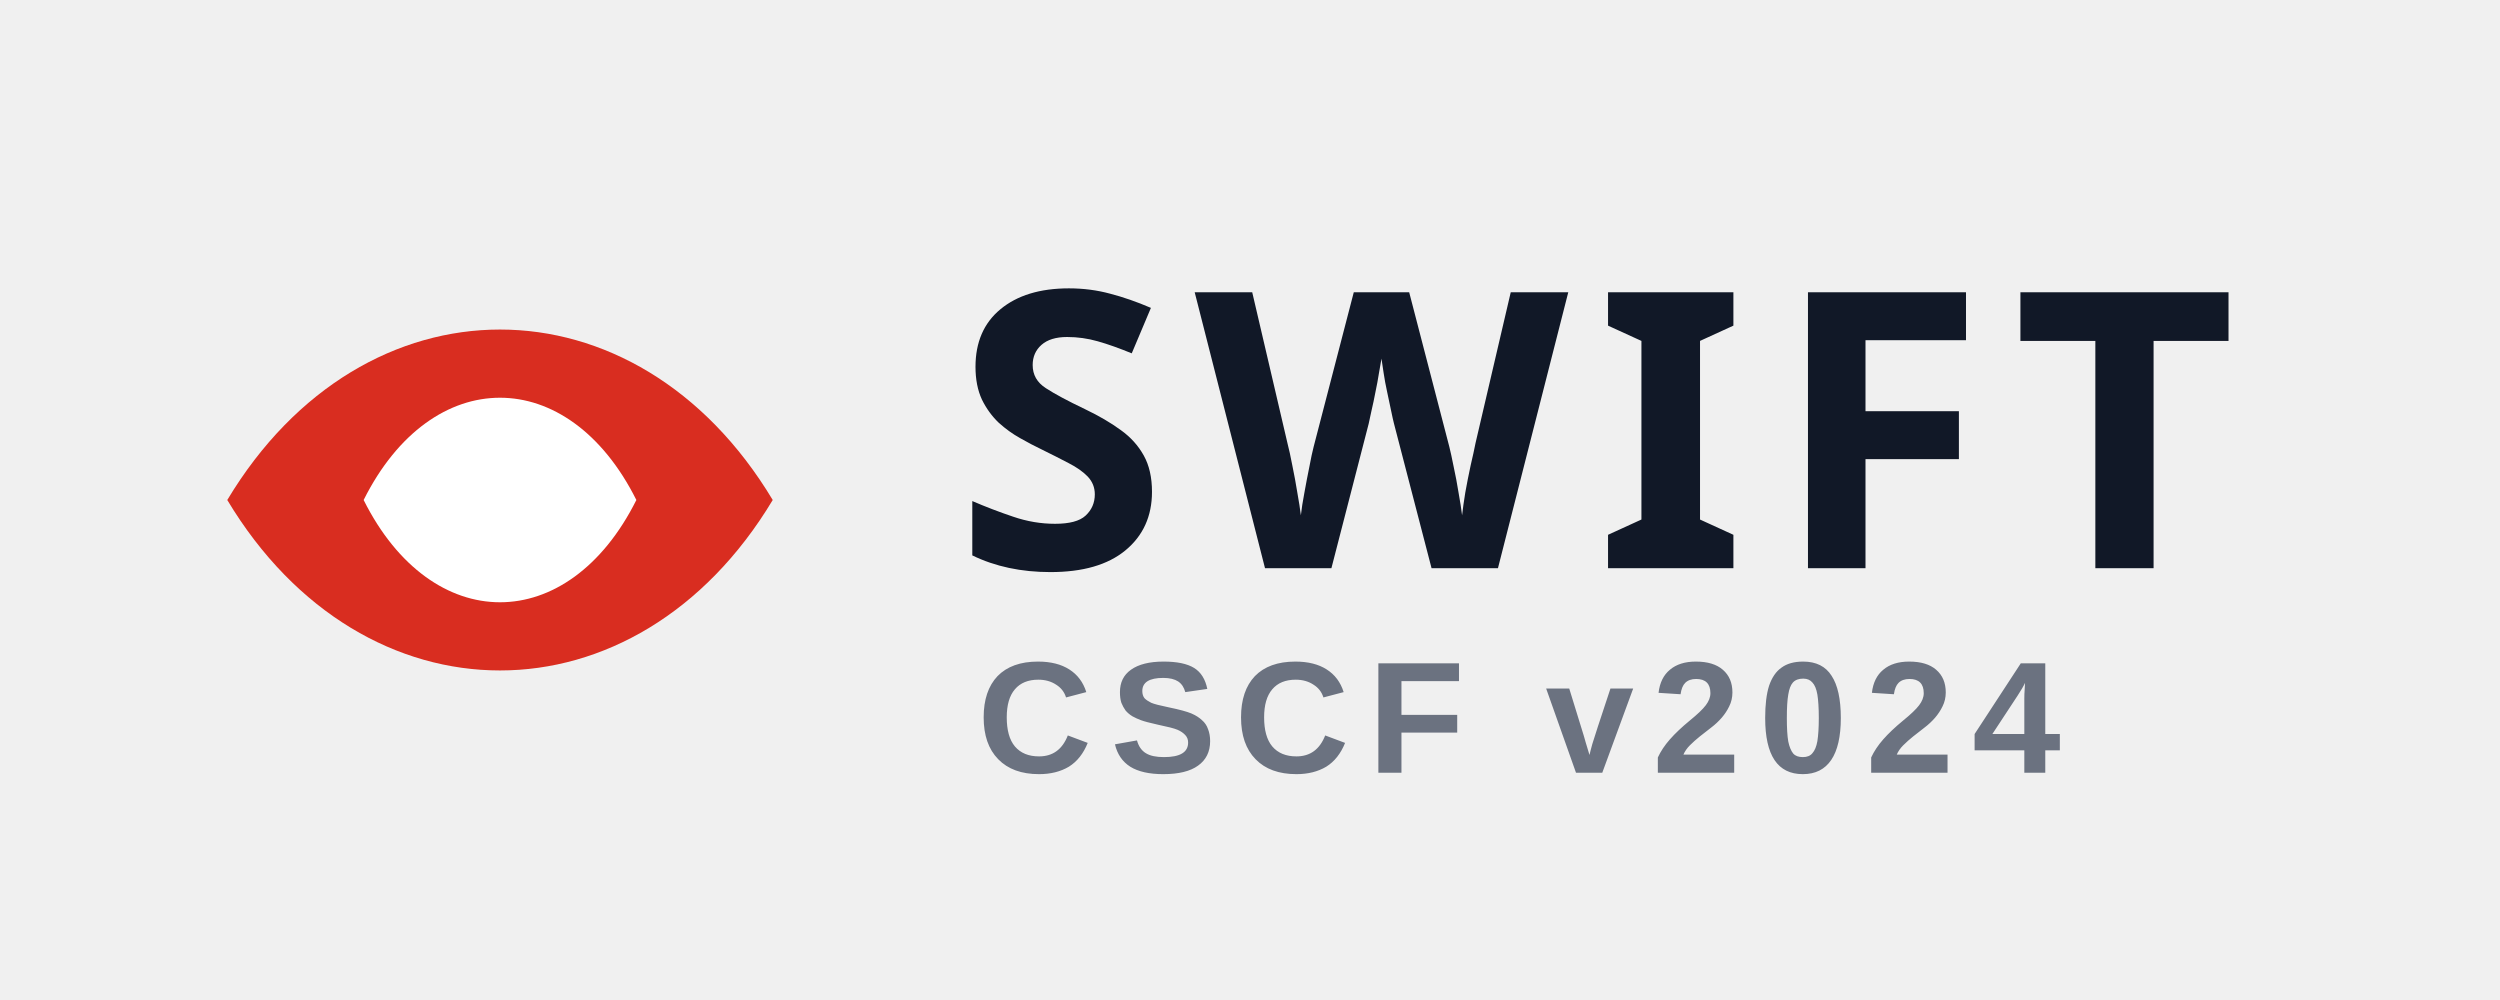
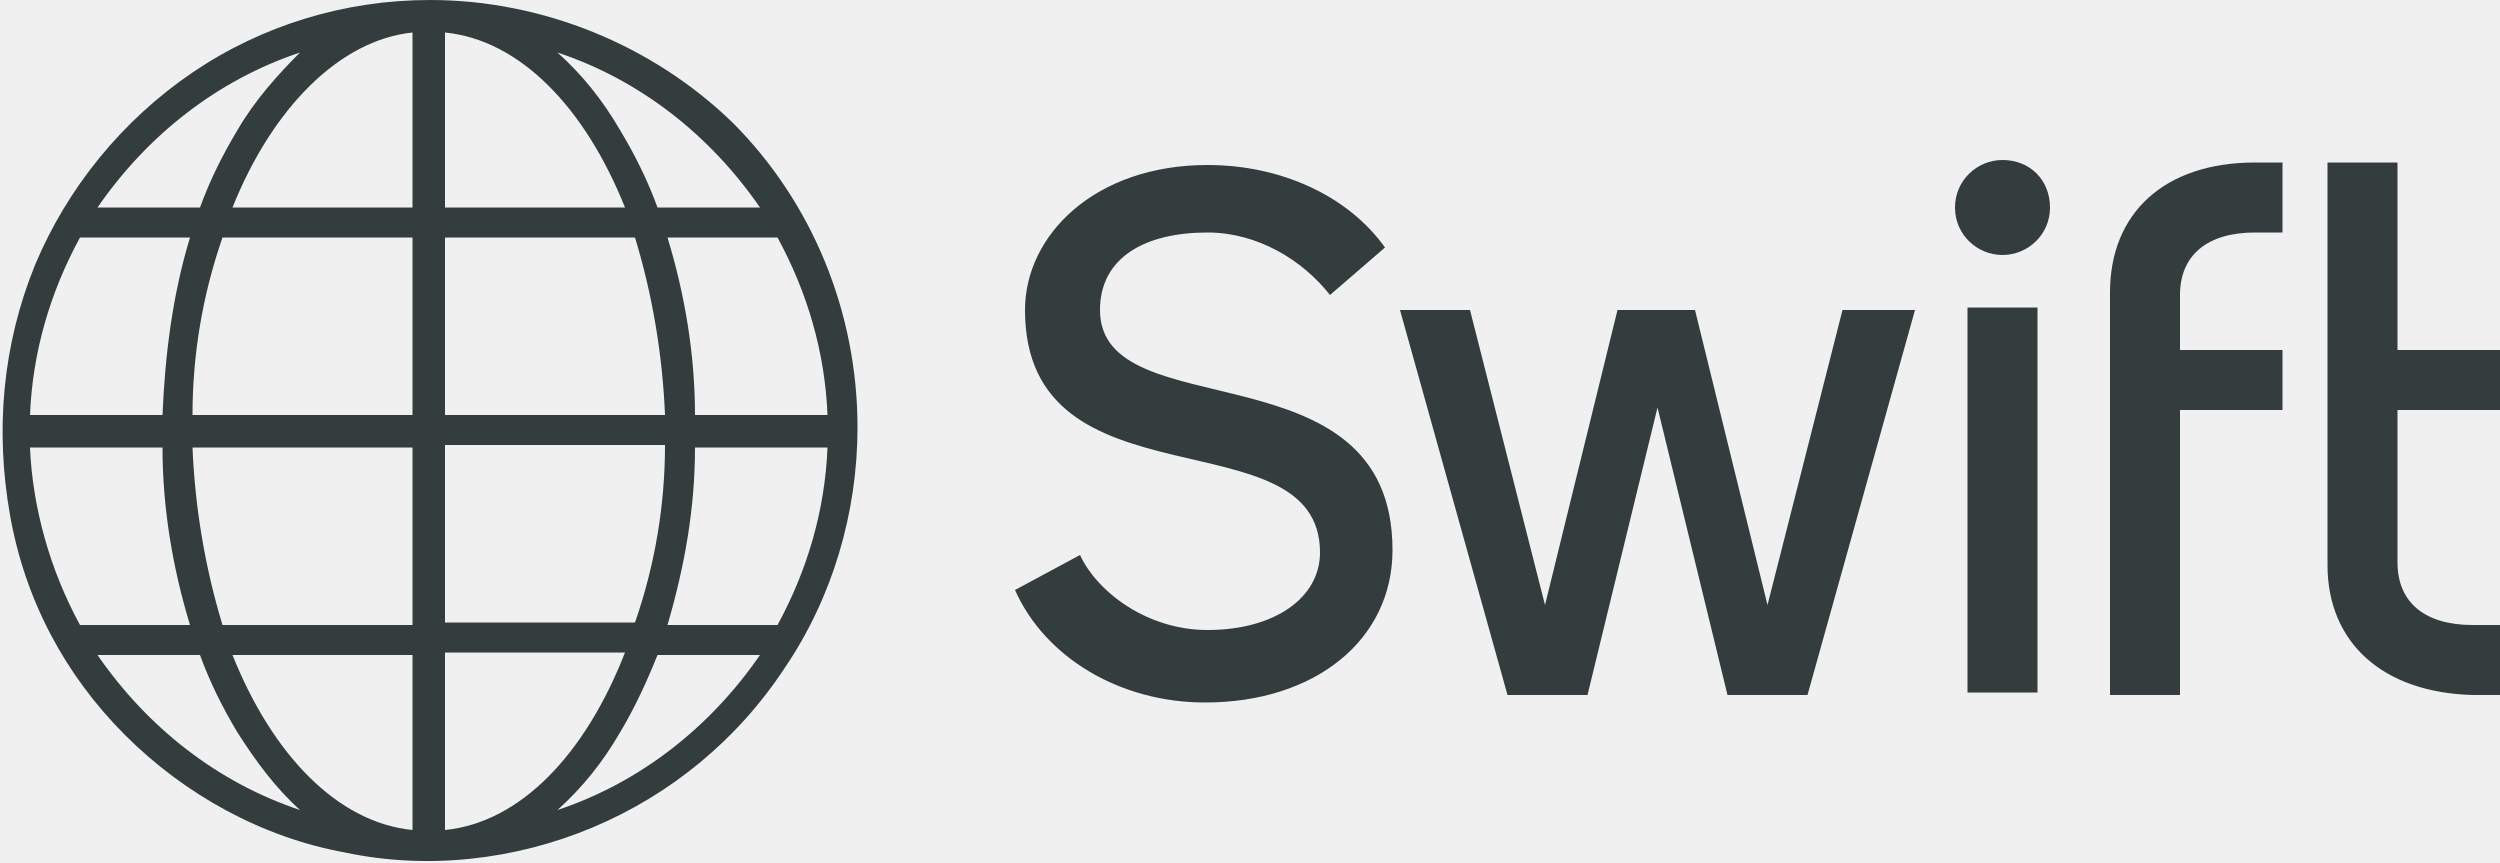
- <svg xmlns="http://www.w3.org/2000/svg" viewBox="0 0 110 44" width="100%" height="100%">
-   <g transform="translate(6, 8)">
-     <path d="M4 14 C10 4 22 4 28 14 C22 24 10 24 4 14 Z" fill="#D92D20" />
-     <path d="M10 14 C13 8 19 8 22 14 C19 20 13 20 10 14 Z" fill="#FFFFFF" />
-   </g>
-   <text x="42" y="25" font-family="'Arial Black', sans-serif" font-weight="900" font-size="17" fill="#111827" letter-spacing="1.2">SWIFT</text>
-   <text x="43" y="34" font-family="'Arial', sans-serif" font-weight="800" font-size="7" fill="#6B7280" letter-spacing="0.8">CSCF v2024</text>
+ <svg xmlns="http://www.w3.org/2000/svg" width="100%" height="100%" version="1.1" id="Layer_1" x="0" y="0" viewBox="0 0 100 34.5" xml:space="preserve">
+   <path d="M17.2 0c-3.4 0-6.7 1-9.5 2.9s-5 4.6-6.3 7.7c-1.3 3.2-1.6 6.6-1 10S2.6 27 5 29.4c2.4 2.4 5.5 4.1 8.8 4.7 3.3.7 6.8.3 9.9-1 3.1-1.3 5.8-3.5 7.7-6.4 1.9-2.8 2.9-6.2 2.9-9.6 0-4.6-1.8-9-5-12.2C26.1 1.8 21.7 0 17.2 0zm-16 17.9h5.3c0 2.4.4 4.8 1.1 7.1H3.2c-1.2-2.2-1.9-4.7-2-7.1zm16.6-9.6v-7c3 .3 5.6 3 7.2 7h-7.2zm7.6 1.2c.7 2.3 1.1 4.7 1.2 7.1h-8.8V9.5h7.6zm-8.9-8.2v7H9.3c1.6-4 4.3-6.7 7.2-7zm0 8.2v7.1H7.7c0-2.4.4-4.8 1.2-7.1h7.6zm-10 7.1H1.2c.1-2.5.8-4.9 2-7.1h4.4c-.7 2.3-1 4.7-1.1 7.1zm1.2 1.3h8.8V25H8.9c-.7-2.3-1.1-4.7-1.2-7.1zm8.8 8.3v7c-3-.3-5.6-3-7.2-7h7.2zm1.3 7v-7.1H25c-1.6 4.1-4.2 6.8-7.2 7.1zm0-8.3v-7.1h8.8c0 2.4-.4 4.8-1.2 7.1h-7.6zm10-7h5.3c-.1 2.5-.8 4.9-2 7.1h-4.4c.7-2.4 1.1-4.7 1.1-7.1zm0-1.3c0-2.4-.4-4.8-1.1-7.1h4.4c1.2 2.2 1.9 4.6 2 7.1h-5.3zm2.6-8.3h-4.1c-.4-1.1-.9-2.1-1.5-3.1-.7-1.2-1.5-2.2-2.5-3.1 3.3 1.1 6.1 3.3 8.1 6.2zM12 2.1c-.9.9-1.8 1.9-2.5 3.1-.6 1-1.1 2-1.5 3.1H3.9c2-2.9 4.8-5.1 8.1-6.2zM3.9 26.2H8c.4 1.1.9 2.1 1.5 3.1.7 1.1 1.5 2.2 2.5 3.1-3.3-1.1-6.1-3.3-8.1-6.2zm18.4 6.2c1-.9 1.8-1.9 2.5-3.1.6-1 1.1-2.1 1.5-3.1h4.1c-2 2.9-4.8 5.1-8.1 6.2zm59.2-20.1h-2.8v15.4h2.8V12.3zm-1.4-2.1c1 0 1.9-.8 1.9-1.9s-.8-1.9-1.9-1.9c-1 0-1.9.8-1.9 1.9s.9 1.9 1.9 1.9zm7.1 6.2h4.1V14h-4.1v-2.2c0-1.6 1.1-2.5 3-2.5h1.1V6.5h-1.1c-3.6 0-5.8 2-5.8 5.2v16.1h2.8V16.4zm11.7 11.4h1.1V25h-1.1c-1.9 0-3-.9-3-2.5v-6.1h4.1V14h-4.1V6.5h-2.8v16.1c0 3.1 2.2 5.1 5.8 5.2zm-35.4 0l2.8-11.5 2.8 11.5h3.2l4.3-15.4h-2.9l-3 11.8-2.9-11.8h-3.1l-2.9 11.8-3-11.8H56l4.3 15.4h3.2zm-15.2-2.6c-2.4 0-4.4-1.5-5.1-3l-2.6 1.4c1.2 2.7 4.2 4.5 7.6 4.5 4.4 0 7.5-2.5 7.5-6.1 0-8.3-11.7-4.8-11.7-9.6 0-2.1 1.8-3.1 4.3-3.1 2 0 3.8 1.1 4.9 2.5l2.2-1.9c-1.5-2.1-4.2-3.3-7.1-3.3-4.5 0-7.3 2.8-7.3 5.8 0 8.1 11.8 4.1 11.8 9.7 0 1.8-1.8 3.1-4.5 3.1z" fill="#333d3e" />
</svg>
